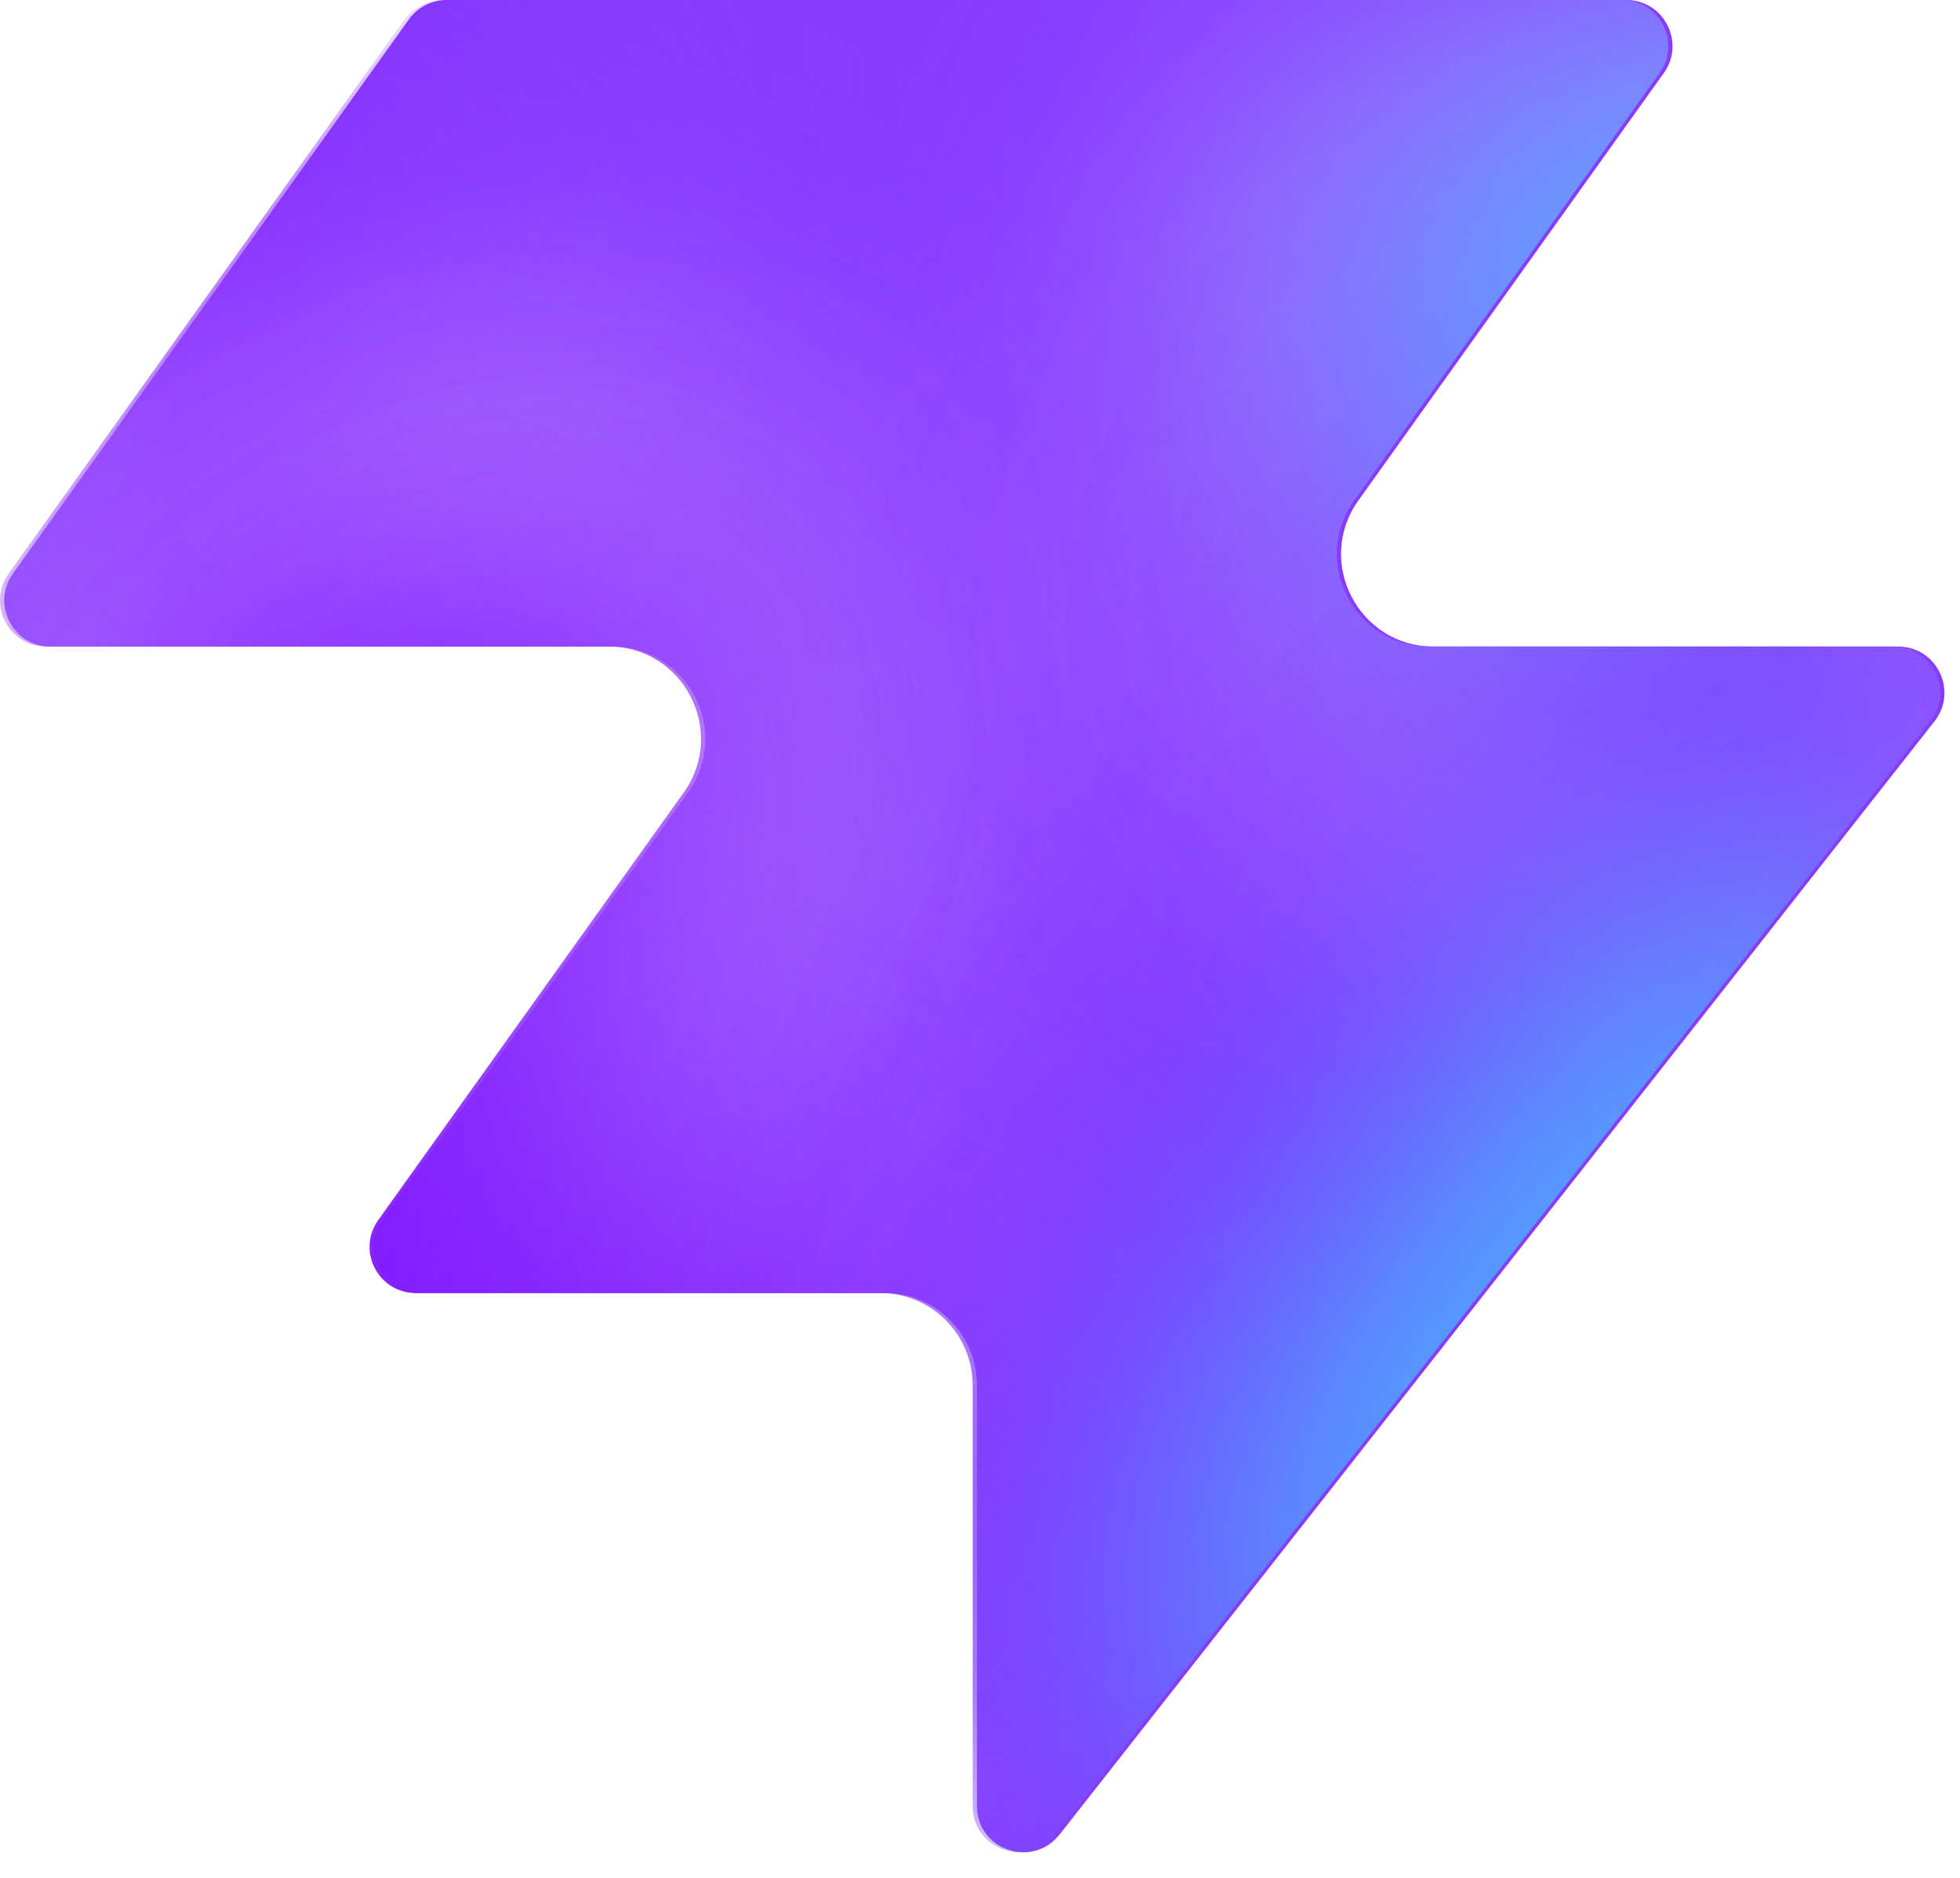
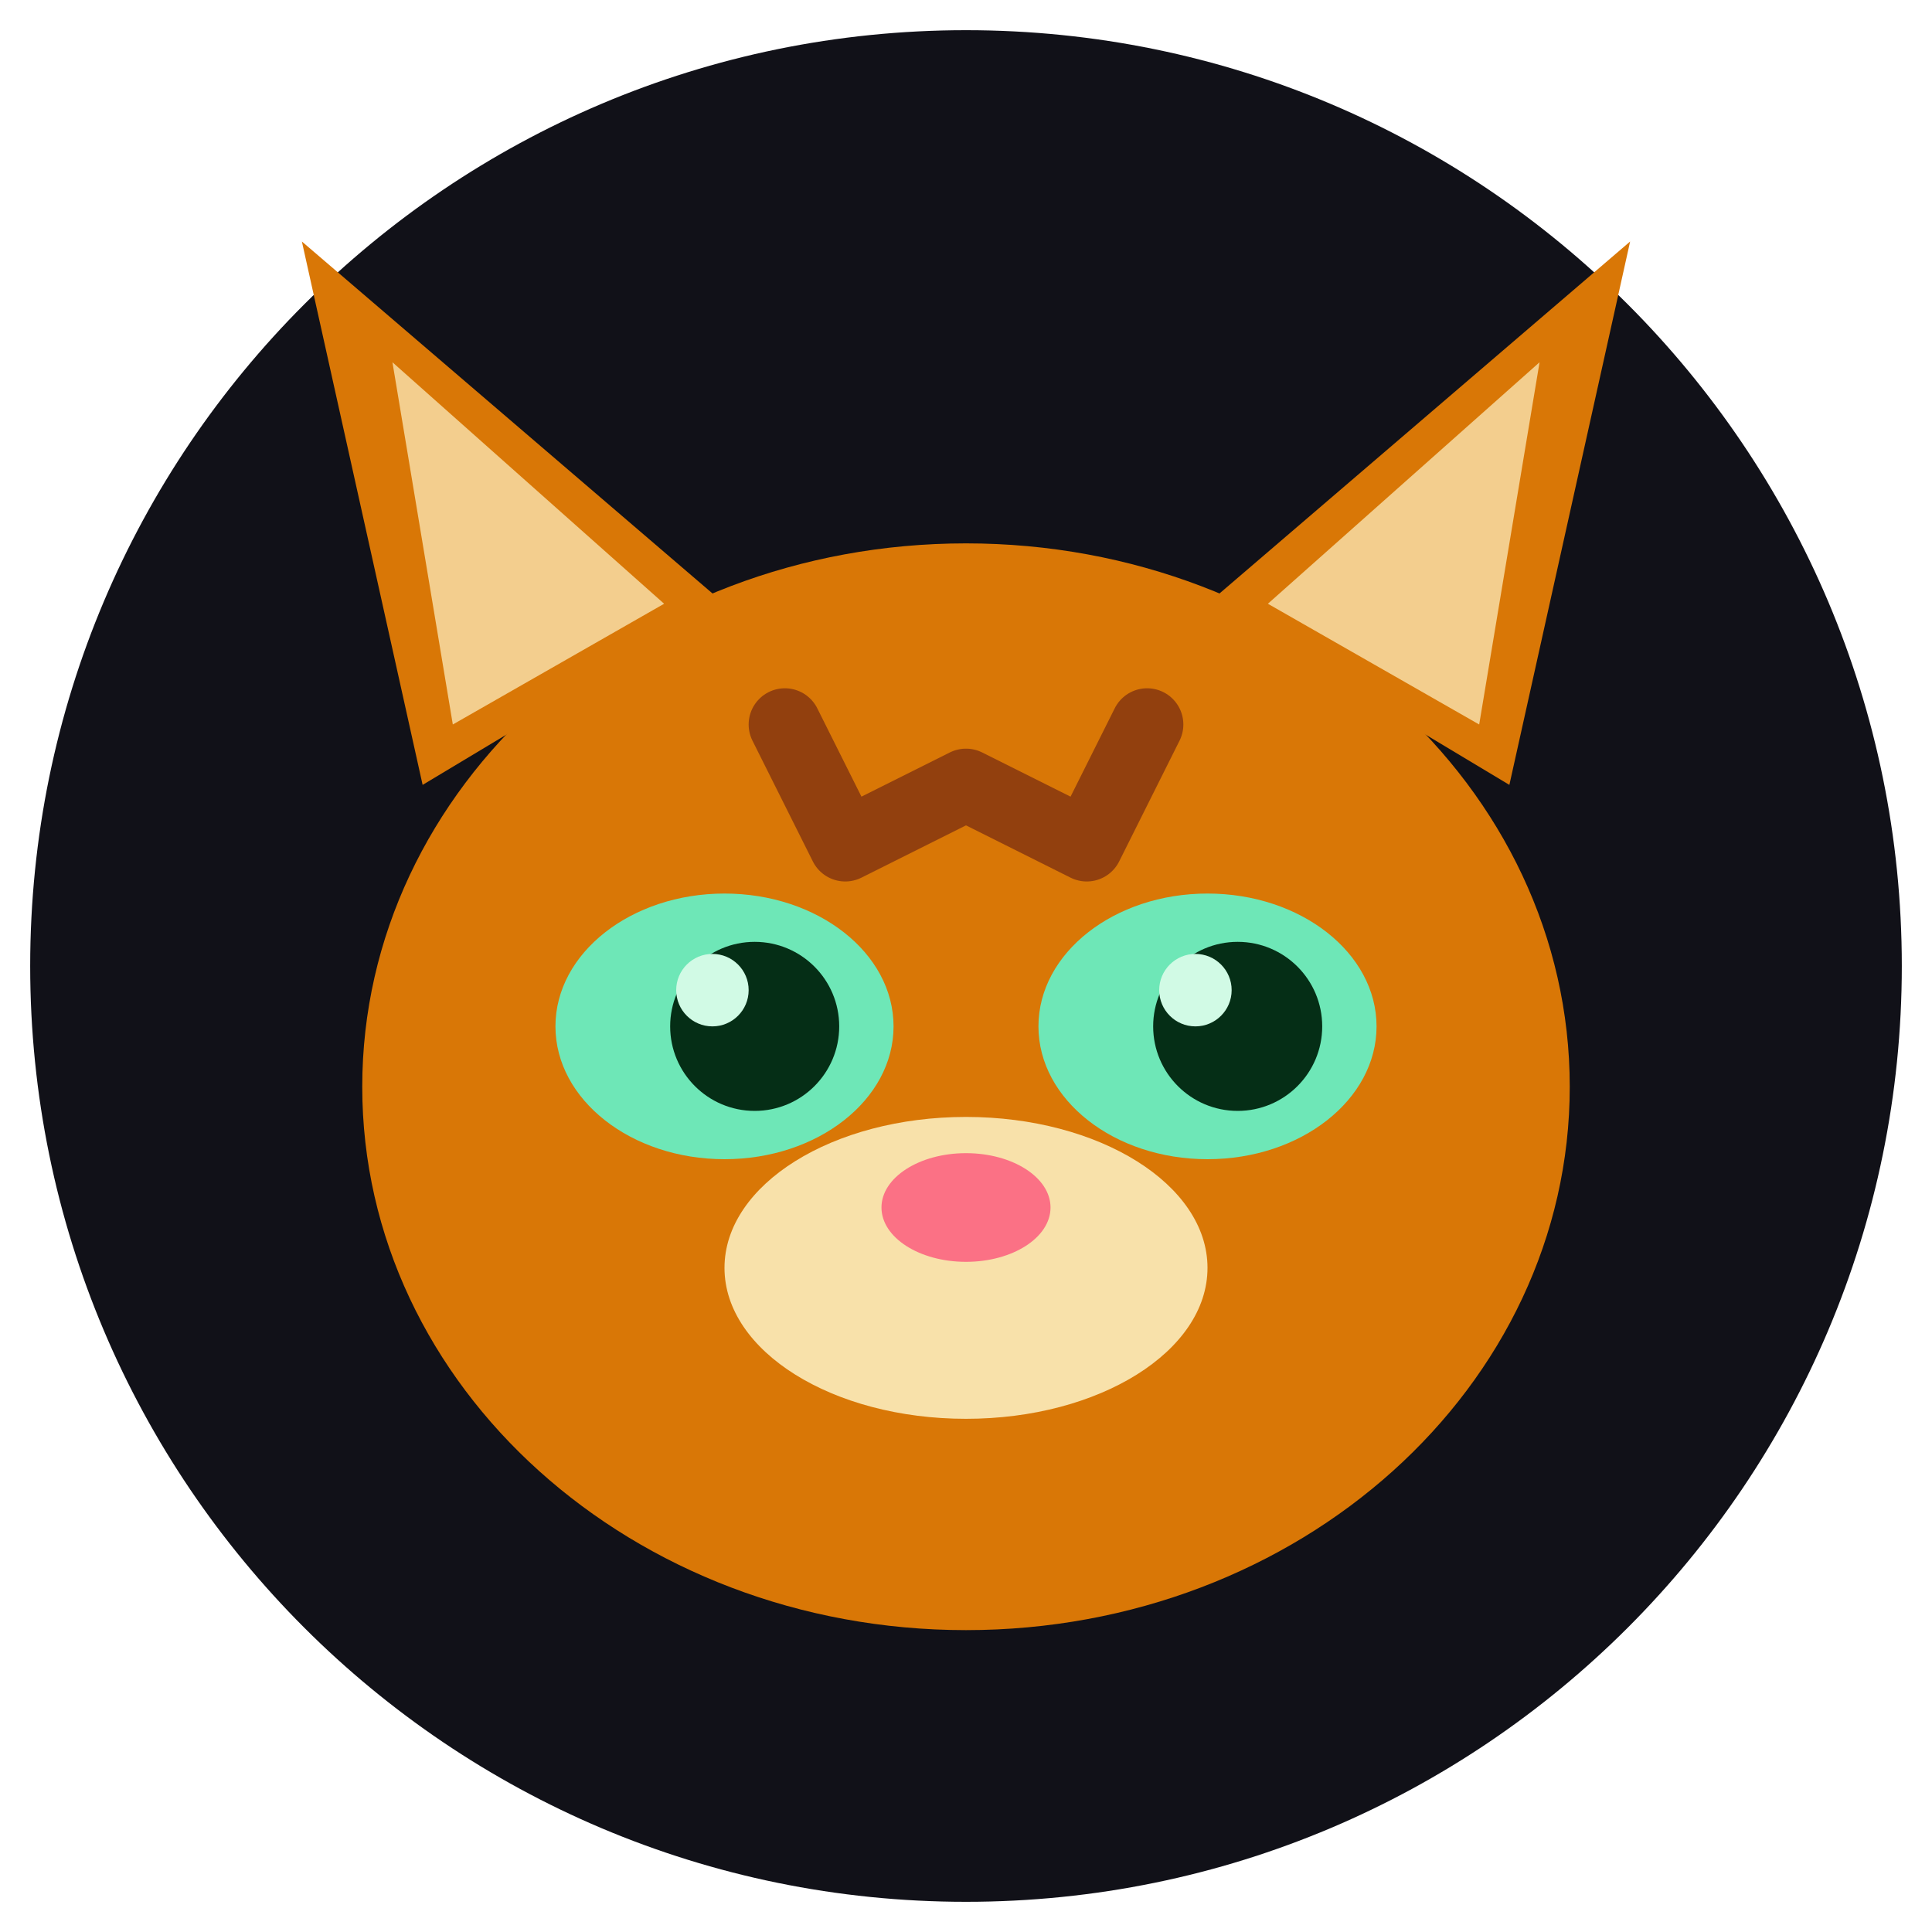
- <svg xmlns="http://www.w3.org/2000/svg" width="48" height="46" fill="none" viewBox="0 0 48 46">
-   <path fill="#863bff" d="M25.946 44.938c-.664.845-2.021.375-2.021-.698V33.937a2.26 2.26 0 0 0-2.262-2.262H10.287c-.92 0-1.456-1.04-.92-1.788l7.48-10.471c1.07-1.497 0-3.578-1.842-3.578H1.237c-.92 0-1.456-1.04-.92-1.788L10.013.474c.214-.297.556-.474.92-.474h28.894c.92 0 1.456 1.04.92 1.788l-7.48 10.471c-1.07 1.498 0 3.579 1.842 3.579h11.377c.943 0 1.473 1.088.89 1.83L25.947 44.94z" style="fill:#863bff;fill:color(display-p3 .525 .23 1);fill-opacity:1" />
-   <mask id="a" width="48" height="46" x="0" y="0" maskUnits="userSpaceOnUse" style="mask-type:alpha">
-     <path fill="#000" d="M25.842 44.938c-.664.844-2.021.375-2.021-.698V33.937a2.26 2.26 0 0 0-2.262-2.262H10.183c-.92 0-1.456-1.04-.92-1.788l7.48-10.471c1.07-1.498 0-3.579-1.842-3.579H1.133c-.92 0-1.456-1.04-.92-1.787L9.91.473c.214-.297.556-.474.92-.474h28.894c.92 0 1.456 1.04.92 1.788l-7.48 10.471c-1.07 1.498 0 3.578 1.842 3.578h11.377c.943 0 1.473 1.088.89 1.832L25.843 44.94z" style="fill:#000;fill-opacity:1" />
-   </mask>
-   <g mask="url(#a)">
-     <g filter="url(#b)">
-       <ellipse cx="5.508" cy="14.704" fill="#ede6ff" rx="5.508" ry="14.704" style="fill:#ede6ff;fill:color(display-p3 .927 .903 1);fill-opacity:1" transform="matrix(.00324 1 1 -.00324 -4.47 31.516)" />
-     </g>
-     <g filter="url(#c)">
-       <ellipse cx="10.399" cy="29.851" fill="#ede6ff" rx="10.399" ry="29.851" style="fill:#ede6ff;fill:color(display-p3 .927 .903 1);fill-opacity:1" transform="matrix(.00324 1 1 -.00324 -39.328 7.883)" />
-     </g>
-     <g filter="url(#d)">
-       <ellipse cx="5.508" cy="30.487" fill="#7e14ff" rx="5.508" ry="30.487" style="fill:#7e14ff;fill:color(display-p3 .492 .077 1);fill-opacity:1" transform="rotate(89.814 -25.913 -14.639)scale(1 -1)" />
-     </g>
-     <g filter="url(#e)">
-       <ellipse cx="5.508" cy="30.599" fill="#7e14ff" rx="5.508" ry="30.599" style="fill:#7e14ff;fill:color(display-p3 .492 .077 1);fill-opacity:1" transform="rotate(89.814 -32.644 -3.334)scale(1 -1)" />
-     </g>
-     <g filter="url(#f)">
-       <ellipse cx="5.508" cy="30.599" fill="#7e14ff" rx="5.508" ry="30.599" style="fill:#7e14ff;fill:color(display-p3 .492 .077 1);fill-opacity:1" transform="matrix(.00324 1 1 -.00324 -34.34 30.47)" />
-     </g>
-     <g filter="url(#g)">
-       <ellipse cx="14.072" cy="22.078" fill="#ede6ff" rx="14.072" ry="22.078" style="fill:#ede6ff;fill:color(display-p3 .927 .903 1);fill-opacity:1" transform="rotate(93.35 24.506 48.493)scale(-1 1)" />
-     </g>
-     <g filter="url(#h)">
-       <ellipse cx="3.47" cy="21.501" fill="#7e14ff" rx="3.47" ry="21.501" style="fill:#7e14ff;fill:color(display-p3 .492 .077 1);fill-opacity:1" transform="rotate(89.009 28.708 47.59)scale(-1 1)" />
-     </g>
-     <g filter="url(#i)">
-       <ellipse cx="3.47" cy="21.501" fill="#7e14ff" rx="3.47" ry="21.501" style="fill:#7e14ff;fill:color(display-p3 .492 .077 1);fill-opacity:1" transform="rotate(89.009 28.708 47.59)scale(-1 1)" />
-     </g>
-     <g filter="url(#j)">
-       <ellipse cx=".387" cy="8.972" fill="#7e14ff" rx="4.407" ry="29.108" style="fill:#7e14ff;fill:color(display-p3 .492 .077 1);fill-opacity:1" transform="rotate(39.51 .387 8.972)" />
-     </g>
-     <g filter="url(#k)">
-       <ellipse cx="47.523" cy="-6.092" fill="#7e14ff" rx="4.407" ry="29.108" style="fill:#7e14ff;fill:color(display-p3 .492 .077 1);fill-opacity:1" transform="rotate(37.892 47.523 -6.092)" />
-     </g>
-     <g filter="url(#l)">
-       <ellipse cx="41.412" cy="6.333" fill="#47bfff" rx="5.971" ry="9.665" style="fill:#47bfff;fill:color(display-p3 .28 .748 1);fill-opacity:1" transform="rotate(37.892 41.412 6.333)" />
-     </g>
-     <g filter="url(#m)">
-       <ellipse cx="-1.879" cy="38.332" fill="#7e14ff" rx="4.407" ry="29.108" style="fill:#7e14ff;fill:color(display-p3 .492 .077 1);fill-opacity:1" transform="rotate(37.892 -1.88 38.332)" />
-     </g>
-     <g filter="url(#n)">
-       <ellipse cx="-1.879" cy="38.332" fill="#7e14ff" rx="4.407" ry="29.108" style="fill:#7e14ff;fill:color(display-p3 .492 .077 1);fill-opacity:1" transform="rotate(37.892 -1.88 38.332)" />
-     </g>
-     <g filter="url(#o)">
-       <ellipse cx="35.651" cy="29.907" fill="#7e14ff" rx="4.407" ry="29.108" style="fill:#7e14ff;fill:color(display-p3 .492 .077 1);fill-opacity:1" transform="rotate(37.892 35.651 29.907)" />
-     </g>
-     <g filter="url(#p)">
-       <ellipse cx="38.418" cy="32.4" fill="#47bfff" rx="5.971" ry="15.297" style="fill:#47bfff;fill:color(display-p3 .28 .748 1);fill-opacity:1" transform="rotate(37.892 38.418 32.4)" />
-     </g>
-   </g>
-   <defs>
-     <filter id="b" width="60.045" height="41.654" x="-19.77" y="16.149" color-interpolation-filters="sRGB" filterUnits="userSpaceOnUse">
-       <feFlood flood-opacity="0" result="BackgroundImageFix" />
-       <feBlend in="SourceGraphic" in2="BackgroundImageFix" result="shape" />
-       <feGaussianBlur result="effect1_foregroundBlur_2002_17158" stdDeviation="7.659" />
-     </filter>
-     <filter id="c" width="90.34" height="51.437" x="-54.613" y="-7.533" color-interpolation-filters="sRGB" filterUnits="userSpaceOnUse">
-       <feFlood flood-opacity="0" result="BackgroundImageFix" />
-       <feBlend in="SourceGraphic" in2="BackgroundImageFix" result="shape" />
-       <feGaussianBlur result="effect1_foregroundBlur_2002_17158" stdDeviation="7.659" />
-     </filter>
-     <filter id="d" width="79.355" height="29.4" x="-49.64" y="2.03" color-interpolation-filters="sRGB" filterUnits="userSpaceOnUse">
-       <feFlood flood-opacity="0" result="BackgroundImageFix" />
-       <feBlend in="SourceGraphic" in2="BackgroundImageFix" result="shape" />
-       <feGaussianBlur result="effect1_foregroundBlur_2002_17158" stdDeviation="4.596" />
-     </filter>
-     <filter id="e" width="79.579" height="29.4" x="-45.045" y="20.029" color-interpolation-filters="sRGB" filterUnits="userSpaceOnUse">
-       <feFlood flood-opacity="0" result="BackgroundImageFix" />
-       <feBlend in="SourceGraphic" in2="BackgroundImageFix" result="shape" />
-       <feGaussianBlur result="effect1_foregroundBlur_2002_17158" stdDeviation="4.596" />
-     </filter>
-     <filter id="f" width="79.579" height="29.4" x="-43.513" y="21.178" color-interpolation-filters="sRGB" filterUnits="userSpaceOnUse">
-       <feFlood flood-opacity="0" result="BackgroundImageFix" />
-       <feBlend in="SourceGraphic" in2="BackgroundImageFix" result="shape" />
-       <feGaussianBlur result="effect1_foregroundBlur_2002_17158" stdDeviation="4.596" />
-     </filter>
-     <filter id="g" width="74.749" height="58.852" x="15.756" y="-17.901" color-interpolation-filters="sRGB" filterUnits="userSpaceOnUse">
-       <feFlood flood-opacity="0" result="BackgroundImageFix" />
-       <feBlend in="SourceGraphic" in2="BackgroundImageFix" result="shape" />
-       <feGaussianBlur result="effect1_foregroundBlur_2002_17158" stdDeviation="7.659" />
-     </filter>
-     <filter id="h" width="61.377" height="25.362" x="23.548" y="2.284" color-interpolation-filters="sRGB" filterUnits="userSpaceOnUse">
-       <feFlood flood-opacity="0" result="BackgroundImageFix" />
-       <feBlend in="SourceGraphic" in2="BackgroundImageFix" result="shape" />
-       <feGaussianBlur result="effect1_foregroundBlur_2002_17158" stdDeviation="4.596" />
-     </filter>
-     <filter id="i" width="61.377" height="25.362" x="23.548" y="2.284" color-interpolation-filters="sRGB" filterUnits="userSpaceOnUse">
-       <feFlood flood-opacity="0" result="BackgroundImageFix" />
-       <feBlend in="SourceGraphic" in2="BackgroundImageFix" result="shape" />
-       <feGaussianBlur result="effect1_foregroundBlur_2002_17158" stdDeviation="4.596" />
-     </filter>
-     <filter id="j" width="56.045" height="63.649" x="-27.636" y="-22.853" color-interpolation-filters="sRGB" filterUnits="userSpaceOnUse">
-       <feFlood flood-opacity="0" result="BackgroundImageFix" />
-       <feBlend in="SourceGraphic" in2="BackgroundImageFix" result="shape" />
-       <feGaussianBlur result="effect1_foregroundBlur_2002_17158" stdDeviation="4.596" />
-     </filter>
-     <filter id="k" width="54.814" height="64.646" x="20.116" y="-38.415" color-interpolation-filters="sRGB" filterUnits="userSpaceOnUse">
-       <feFlood flood-opacity="0" result="BackgroundImageFix" />
-       <feBlend in="SourceGraphic" in2="BackgroundImageFix" result="shape" />
-       <feGaussianBlur result="effect1_foregroundBlur_2002_17158" stdDeviation="4.596" />
-     </filter>
-     <filter id="l" width="33.541" height="35.313" x="24.641" y="-11.323" color-interpolation-filters="sRGB" filterUnits="userSpaceOnUse">
-       <feFlood flood-opacity="0" result="BackgroundImageFix" />
-       <feBlend in="SourceGraphic" in2="BackgroundImageFix" result="shape" />
-       <feGaussianBlur result="effect1_foregroundBlur_2002_17158" stdDeviation="4.596" />
-     </filter>
-     <filter id="m" width="54.814" height="64.646" x="-29.286" y="6.009" color-interpolation-filters="sRGB" filterUnits="userSpaceOnUse">
-       <feFlood flood-opacity="0" result="BackgroundImageFix" />
-       <feBlend in="SourceGraphic" in2="BackgroundImageFix" result="shape" />
-       <feGaussianBlur result="effect1_foregroundBlur_2002_17158" stdDeviation="4.596" />
-     </filter>
-     <filter id="n" width="54.814" height="64.646" x="-29.286" y="6.009" color-interpolation-filters="sRGB" filterUnits="userSpaceOnUse">
-       <feFlood flood-opacity="0" result="BackgroundImageFix" />
-       <feBlend in="SourceGraphic" in2="BackgroundImageFix" result="shape" />
-       <feGaussianBlur result="effect1_foregroundBlur_2002_17158" stdDeviation="4.596" />
-     </filter>
-     <filter id="o" width="54.814" height="64.646" x="8.244" y="-2.416" color-interpolation-filters="sRGB" filterUnits="userSpaceOnUse">
-       <feFlood flood-opacity="0" result="BackgroundImageFix" />
-       <feBlend in="SourceGraphic" in2="BackgroundImageFix" result="shape" />
-       <feGaussianBlur result="effect1_foregroundBlur_2002_17158" stdDeviation="4.596" />
-     </filter>
-     <filter id="p" width="39.409" height="43.623" x="18.713" y="10.588" color-interpolation-filters="sRGB" filterUnits="userSpaceOnUse">
-       <feFlood flood-opacity="0" result="BackgroundImageFix" />
-       <feBlend in="SourceGraphic" in2="BackgroundImageFix" result="shape" />
-       <feGaussianBlur result="effect1_foregroundBlur_2002_17158" stdDeviation="4.596" />
-     </filter>
-   </defs>
+ <svg xmlns="http://www.w3.org/2000/svg" viewBox="0 0 32 32">
+   <circle cx="16" cy="16" r="15.5" fill="#111118" />
+   <polygon points="7,13 5,4 12,10" fill="#d97706" />
+   <polygon points="7.5,12 6.5,6 11,10" fill="#fef3c7" opacity="0.7" />
+   <polygon points="25,13 27,4 20,10" fill="#d97706" />
+   <polygon points="24.5,12 25.5,6 21,10" fill="#fef3c7" opacity="0.7" />
+   <ellipse cx="16" cy="18" rx="10" ry="9" fill="#d97706" />
+   <polyline points="13,12 14,14 16,13 18,14 19,12" fill="none" stroke="#92400e" stroke-width="1.2" stroke-linecap="round" stroke-linejoin="round" />
+   <ellipse cx="12" cy="17" rx="2.8" ry="2.2" fill="#6ee7b7" />
+   <circle cx="12.5" cy="17" r="1.4" fill="#052e16" />
+   <circle cx="11.8" cy="16.4" r="0.6" fill="#d1fae5" />
+   <ellipse cx="20" cy="17" rx="2.8" ry="2.2" fill="#6ee7b7" />
+   <circle cx="20.5" cy="17" r="1.4" fill="#052e16" />
+   <circle cx="19.8" cy="16.4" r="0.6" fill="#d1fae5" />
+   <ellipse cx="16" cy="21" rx="4" ry="2.5" fill="#fef3c7" opacity="0.85" />
+   <ellipse cx="16" cy="20" rx="1.4" ry="0.9" fill="#fb7185" />
</svg>
